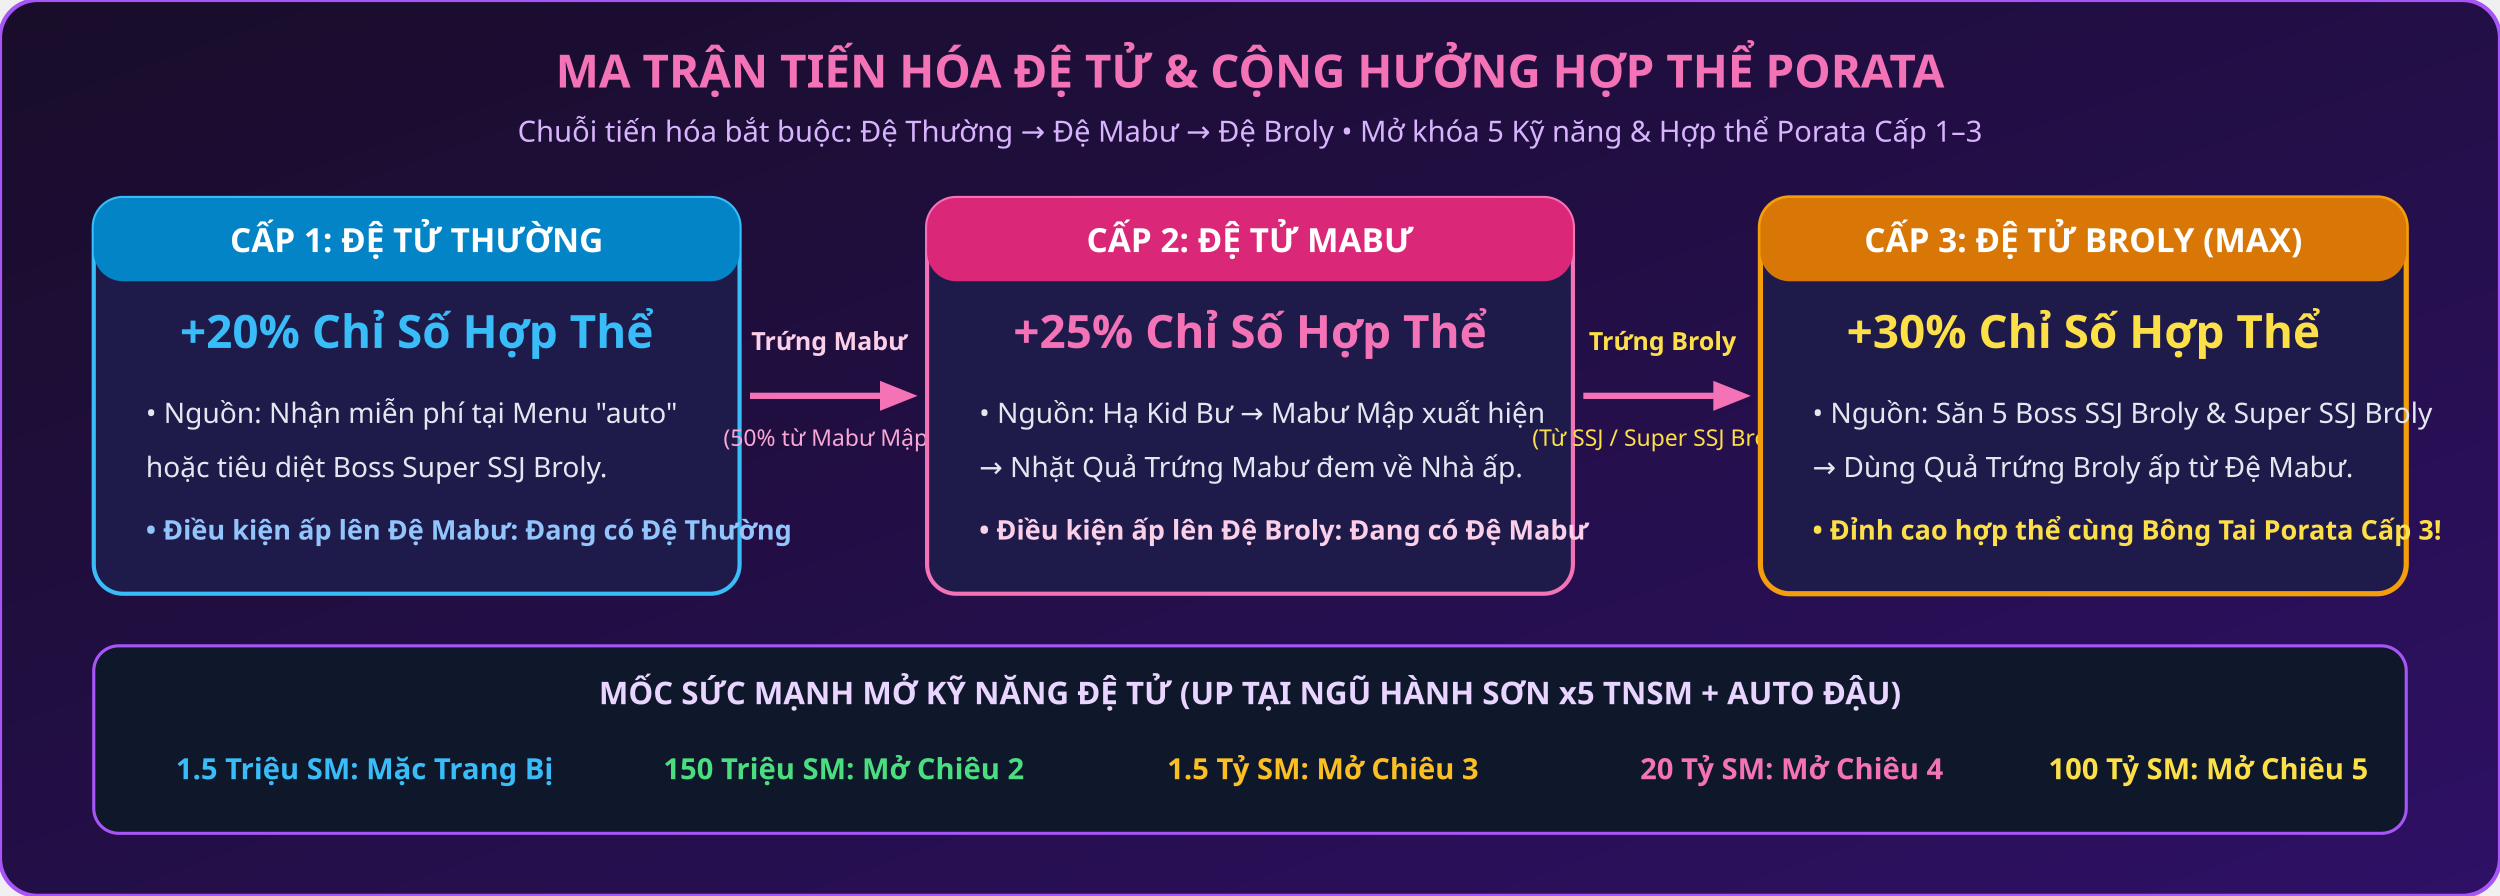
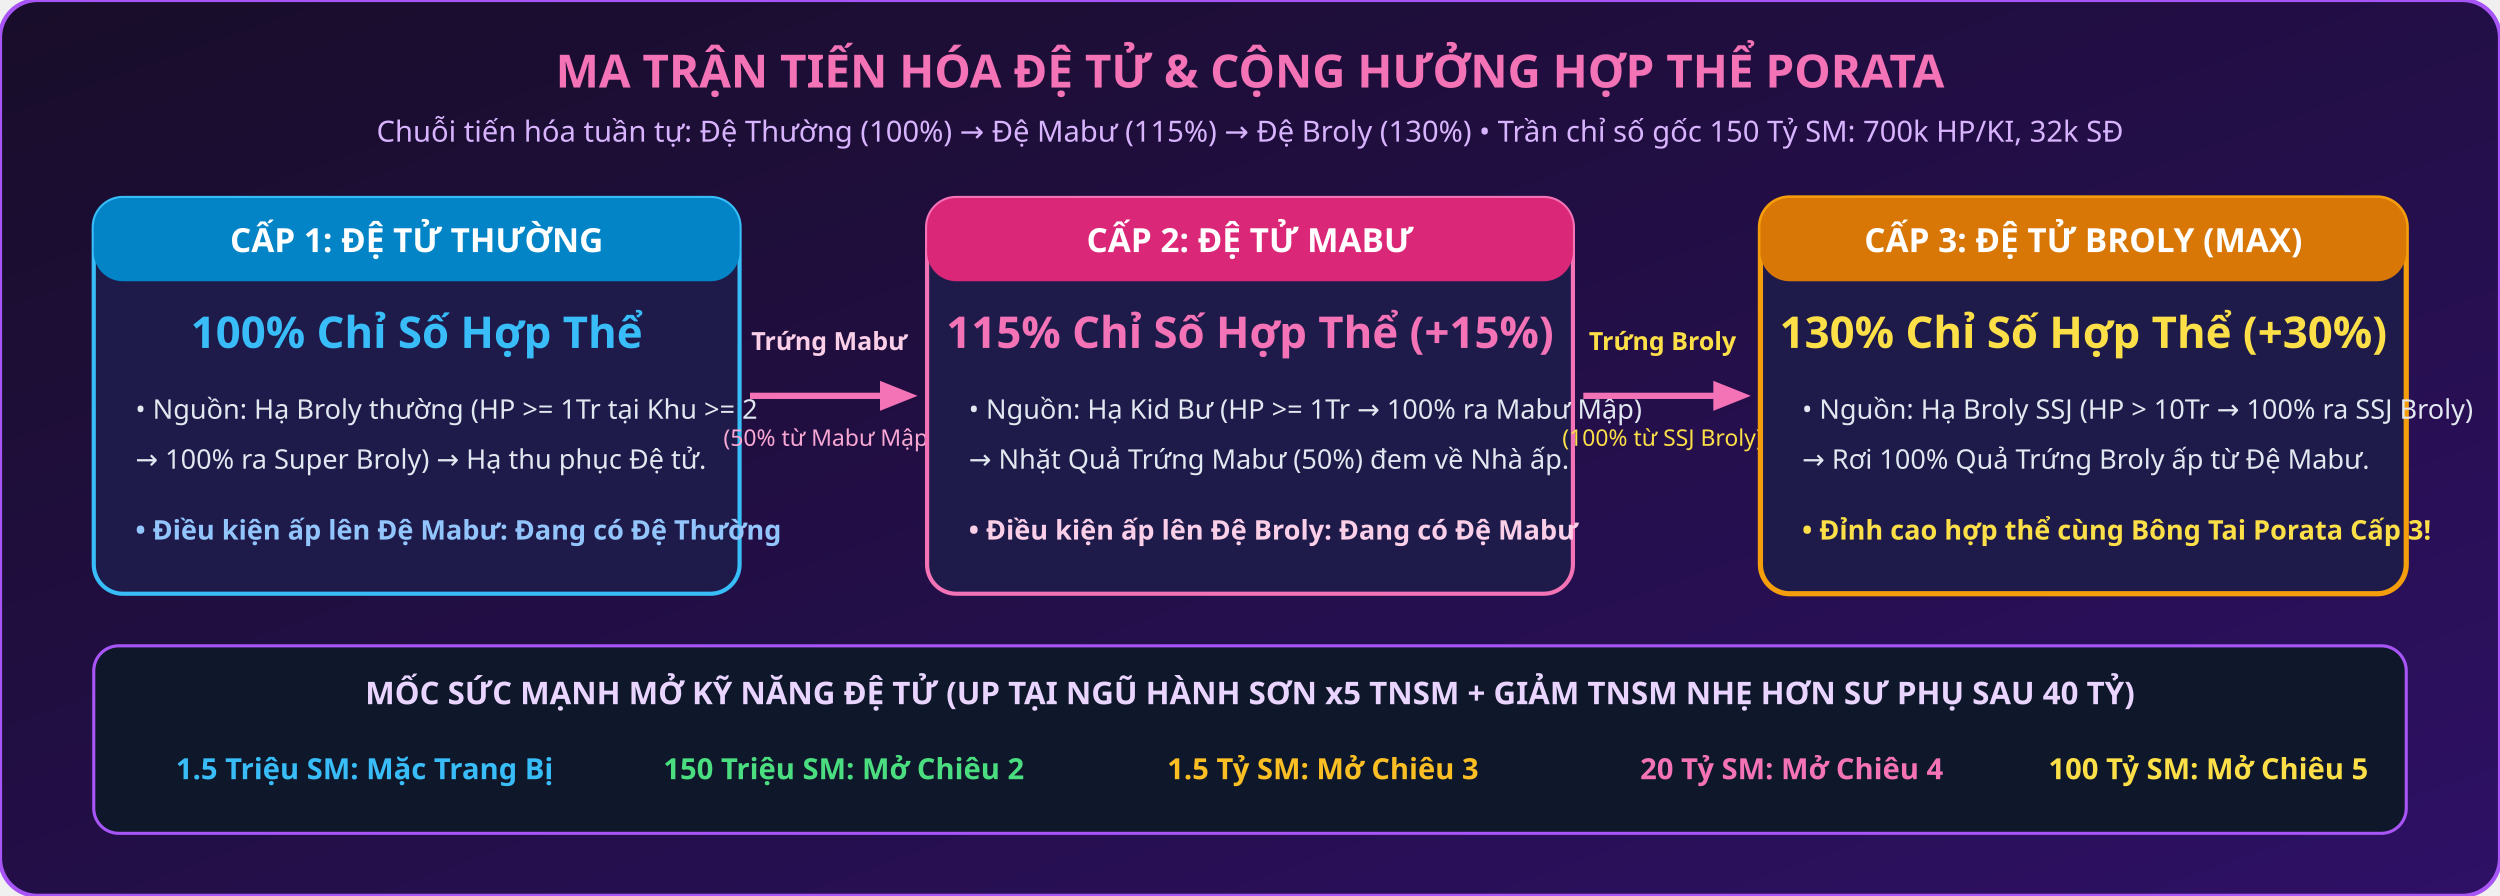
<svg xmlns="http://www.w3.org/2000/svg" viewBox="0 0 1200 430" width="100%" height="auto">
  <defs>
    <linearGradient id="bgPet" x1="0%" y1="0%" x2="100%" y2="100%">
      <stop offset="0%" stop-color="#180d29" />
      <stop offset="100%" stop-color="#2e1065" />
    </linearGradient>
    <marker id="arrPink" viewBox="0 0 10 10" refX="7" refY="5" markerWidth="6" markerHeight="6" orient="auto">
      <path d="M 0 1 L 10 5 L 0 9 z" fill="#f472b6" />
    </marker>
  </defs>
  <rect width="1200" height="430" rx="18" fill="url(#bgPet)" stroke="#a855f7" stroke-width="2" />
  <text x="600" y="42" text-anchor="middle" font-family="Segoe UI, sans-serif" font-size="22" font-weight="900" fill="#f472b6">MA TRẬN TIẾN HÓA ĐỆ TỬ &amp; CỘNG HƯỞNG HỢP THỂ PORATA</text>
-   <text x="600" y="68" text-anchor="middle" font-family="Segoe UI, sans-serif" font-size="14" fill="#d8b4fe">Chuỗi tiến hóa bắt buộc: Đệ Thường → Đệ Mabư → Đệ Broly • Mở khóa 5 Kỹ năng &amp; Hợp thể Porata Cấp 1–3</text>
+   <text x="600" y="68" text-anchor="middle" font-family="Segoe UI, sans-serif" font-size="14" fill="#d8b4fe">Chuỗi tiến hóa tuần tự: Đệ Thường (100%) → Đệ Mabư (115%) → Đệ Broly (130%) • Trần chỉ số gốc 150 Tỷ SM: 700k HP/KI, 32k SĐ</text>
  <g transform="translate(45, 95)">
    <rect width="310" height="190" rx="14" fill="#1e1b4b" stroke="#38bdf8" stroke-width="2" />
    <rect width="310" height="40" rx="14" fill="#0284c7" />
    <text x="155" y="26" text-anchor="middle" font-family="Segoe UI, sans-serif" font-size="16" font-weight="800" fill="#ffffff">CẤP 1: ĐỆ TỬ THƯỜNG</text>
-     <text x="155" y="72" text-anchor="middle" font-family="Segoe UI, sans-serif" font-size="22" font-weight="900" fill="#38bdf8">+20% Chỉ Số Hợp Thể</text>
-     <text x="25" y="108" font-family="Segoe UI, sans-serif" font-size="13.5" fill="#e2e8f0">• Nguồn: Nhận miễn phí tại Menu "auto"</text>
-     <text x="25" y="134" font-family="Segoe UI, sans-serif" font-size="13.5" fill="#e2e8f0">  hoặc tiêu diệt Boss Super SSJ Broly.</text>
-     <text x="25" y="164" font-family="Segoe UI, sans-serif" font-size="13" font-weight="700" fill="#93c5fd">• Điều kiện ấp lên Đệ Mabư: Đang có Đệ Thường</text>
+     <text x="155" y="72" text-anchor="middle" font-family="Segoe UI, sans-serif" font-size="21" font-weight="900" fill="#38bdf8">100% Chỉ Số Hợp Thể</text>
+     <text x="20" y="106" font-family="Segoe UI, sans-serif" font-size="13" fill="#e2e8f0">• Nguồn: Hạ Broly thường (HP &gt;= 1Tr tại Khu &gt;= 2</text>
+     <text x="20" y="130" font-family="Segoe UI, sans-serif" font-size="13" fill="#e2e8f0">  → 100% ra Super Broly) → Hạ thu phục Đệ tử.</text>
+     <text x="20" y="164" font-family="Segoe UI, sans-serif" font-size="13" font-weight="700" fill="#93c5fd">• Điều kiện ấp lên Đệ Mabư: Đang có Đệ Thường</text>
  </g>
  <line x1="360" y1="190" x2="435" y2="190" stroke="#f472b6" stroke-width="3" marker-end="url(#arrPink)" />
  <text x="398" y="168" text-anchor="middle" font-family="Segoe UI, sans-serif" font-size="12" font-weight="700" fill="#fbcfe8">Trứng Mabư</text>
  <text x="398" y="214" text-anchor="middle" font-family="Segoe UI, sans-serif" font-size="11" fill="#f9a8d4">(50% từ Mabư Mập)</text>
  <g transform="translate(445, 95)">
    <rect width="310" height="190" rx="14" fill="#1e1b4b" stroke="#f472b6" stroke-width="2" />
    <rect width="310" height="40" rx="14" fill="#db2777" />
    <text x="155" y="26" text-anchor="middle" font-family="Segoe UI, sans-serif" font-size="16" font-weight="800" fill="#ffffff">CẤP 2: ĐỆ TỬ MABƯ</text>
-     <text x="155" y="72" text-anchor="middle" font-family="Segoe UI, sans-serif" font-size="22" font-weight="900" fill="#f472b6">+25% Chỉ Số Hợp Thể</text>
-     <text x="25" y="108" font-family="Segoe UI, sans-serif" font-size="13.5" fill="#e2e8f0">• Nguồn: Hạ Kid Bư → Mabư Mập xuất hiện</text>
-     <text x="25" y="134" font-family="Segoe UI, sans-serif" font-size="13.5" fill="#e2e8f0">  → Nhặt Quả Trứng Mabư đem về Nhà ấp.</text>
-     <text x="25" y="164" font-family="Segoe UI, sans-serif" font-size="13" font-weight="700" fill="#fbcfe8">• Điều kiện ấp lên Đệ Broly: Đang có Đệ Mabư</text>
+     <text x="155" y="72" text-anchor="middle" font-family="Segoe UI, sans-serif" font-size="21" font-weight="900" fill="#f472b6">115% Chỉ Số Hợp Thể (+15%)</text>
+     <text x="20" y="106" font-family="Segoe UI, sans-serif" font-size="13" fill="#e2e8f0">• Nguồn: Hạ Kid Bư (HP &gt;= 1Tr → 100% ra Mabư Mập)</text>
+     <text x="20" y="130" font-family="Segoe UI, sans-serif" font-size="13" fill="#e2e8f0">  → Nhặt Quả Trứng Mabư (50%) đem về Nhà ấp.</text>
+     <text x="20" y="164" font-family="Segoe UI, sans-serif" font-size="13" font-weight="700" fill="#fbcfe8">• Điều kiện ấp lên Đệ Broly: Đang có Đệ Mabư</text>
  </g>
  <line x1="760" y1="190" x2="835" y2="190" stroke="#f472b6" stroke-width="3" marker-end="url(#arrPink)" />
  <text x="798" y="168" text-anchor="middle" font-family="Segoe UI, sans-serif" font-size="12" font-weight="700" fill="#fde047">Trứng Broly</text>
-   <text x="798" y="214" text-anchor="middle" font-family="Segoe UI, sans-serif" font-size="11" fill="#fde047">(Từ SSJ / Super SSJ Broly)</text>
+   <text x="798" y="214" text-anchor="middle" font-family="Segoe UI, sans-serif" font-size="11" fill="#fde047">(100% từ SSJ Broly)</text>
  <g transform="translate(845, 95)">
    <rect width="310" height="190" rx="14" fill="#1e1b4b" stroke="#f59e0b" stroke-width="2.5" />
    <rect width="310" height="40" rx="14" fill="#d97706" />
    <text x="155" y="26" text-anchor="middle" font-family="Segoe UI, sans-serif" font-size="16" font-weight="800" fill="#ffffff">CẤP 3: ĐỆ TỬ BROLY (MAX)</text>
-     <text x="155" y="72" text-anchor="middle" font-family="Segoe UI, sans-serif" font-size="22" font-weight="900" fill="#fde047">+30% Chỉ Số Hợp Thể</text>
-     <text x="25" y="108" font-family="Segoe UI, sans-serif" font-size="13.5" fill="#e2e8f0">• Nguồn: Săn 5 Boss SSJ Broly &amp; Super SSJ Broly</text>
-     <text x="25" y="134" font-family="Segoe UI, sans-serif" font-size="13.5" fill="#e2e8f0">  → Dùng Quả Trứng Broly ấp từ Đệ Mabư.</text>
-     <text x="25" y="164" font-family="Segoe UI, sans-serif" font-size="13" font-weight="700" fill="#fde047">• Đỉnh cao hợp thể cùng Bông Tai Porata Cấp 3!</text>
+     <text x="155" y="72" text-anchor="middle" font-family="Segoe UI, sans-serif" font-size="21" font-weight="900" fill="#fde047">130% Chỉ Số Hợp Thể (+30%)</text>
+     <text x="20" y="106" font-family="Segoe UI, sans-serif" font-size="13" fill="#e2e8f0">• Nguồn: Hạ Broly SSJ (HP &gt; 10Tr → 100% ra SSJ Broly)</text>
+     <text x="20" y="130" font-family="Segoe UI, sans-serif" font-size="13" fill="#e2e8f0">  → Rơi 100% Quả Trứng Broly ấp từ Đệ Mabư.</text>
+     <text x="20" y="164" font-family="Segoe UI, sans-serif" font-size="13" font-weight="700" fill="#fde047">• Đỉnh cao hợp thể cùng Bông Tai Porata Cấp 3!</text>
  </g>
  <g transform="translate(45, 310)">
    <rect width="1110" height="90" rx="12" fill="#0f172a" stroke="#a855f7" stroke-width="1.5" />
-     <text x="555" y="28" text-anchor="middle" font-family="Segoe UI, sans-serif" font-size="15" font-weight="800" fill="#e9d5ff">MỐC SỨC MẠNH MỞ KỸ NĂNG ĐỆ TỬ (UP TẠI NGŨ HÀNH SƠN x5 TNSM + AUTO ĐẬU)</text>
+     <text x="555" y="28" text-anchor="middle" font-family="Segoe UI, sans-serif" font-size="15" font-weight="800" fill="#e9d5ff">MỐC SỨC MẠNH MỞ KỸ NĂNG ĐỆ TỬ (UP TẠI NGŨ HÀNH SƠN x5 TNSM + GIẢM TNSM NHẸ HƠN SƯ PHỤ SAU 40 TỶ)</text>
    <text x="130" y="64" text-anchor="middle" font-family="Segoe UI, sans-serif" font-size="14" font-weight="700" fill="#38bdf8">1.5 Triệu SM: Mặc Trang Bị</text>
    <text x="360" y="64" text-anchor="middle" font-family="Segoe UI, sans-serif" font-size="14" font-weight="700" fill="#4ade80">150 Triệu SM: Mở Chiêu 2</text>
    <text x="590" y="64" text-anchor="middle" font-family="Segoe UI, sans-serif" font-size="14" font-weight="700" fill="#fbbf24">1.5 Tỷ SM: Mở Chiêu 3</text>
    <text x="815" y="64" text-anchor="middle" font-family="Segoe UI, sans-serif" font-size="14" font-weight="700" fill="#f472b6">20 Tỷ SM: Mở Chiêu 4</text>
    <text x="1015" y="64" text-anchor="middle" font-family="Segoe UI, sans-serif" font-size="14" font-weight="700" fill="#fde047">100 Tỷ SM: Mở Chiêu 5</text>
  </g>
</svg>
